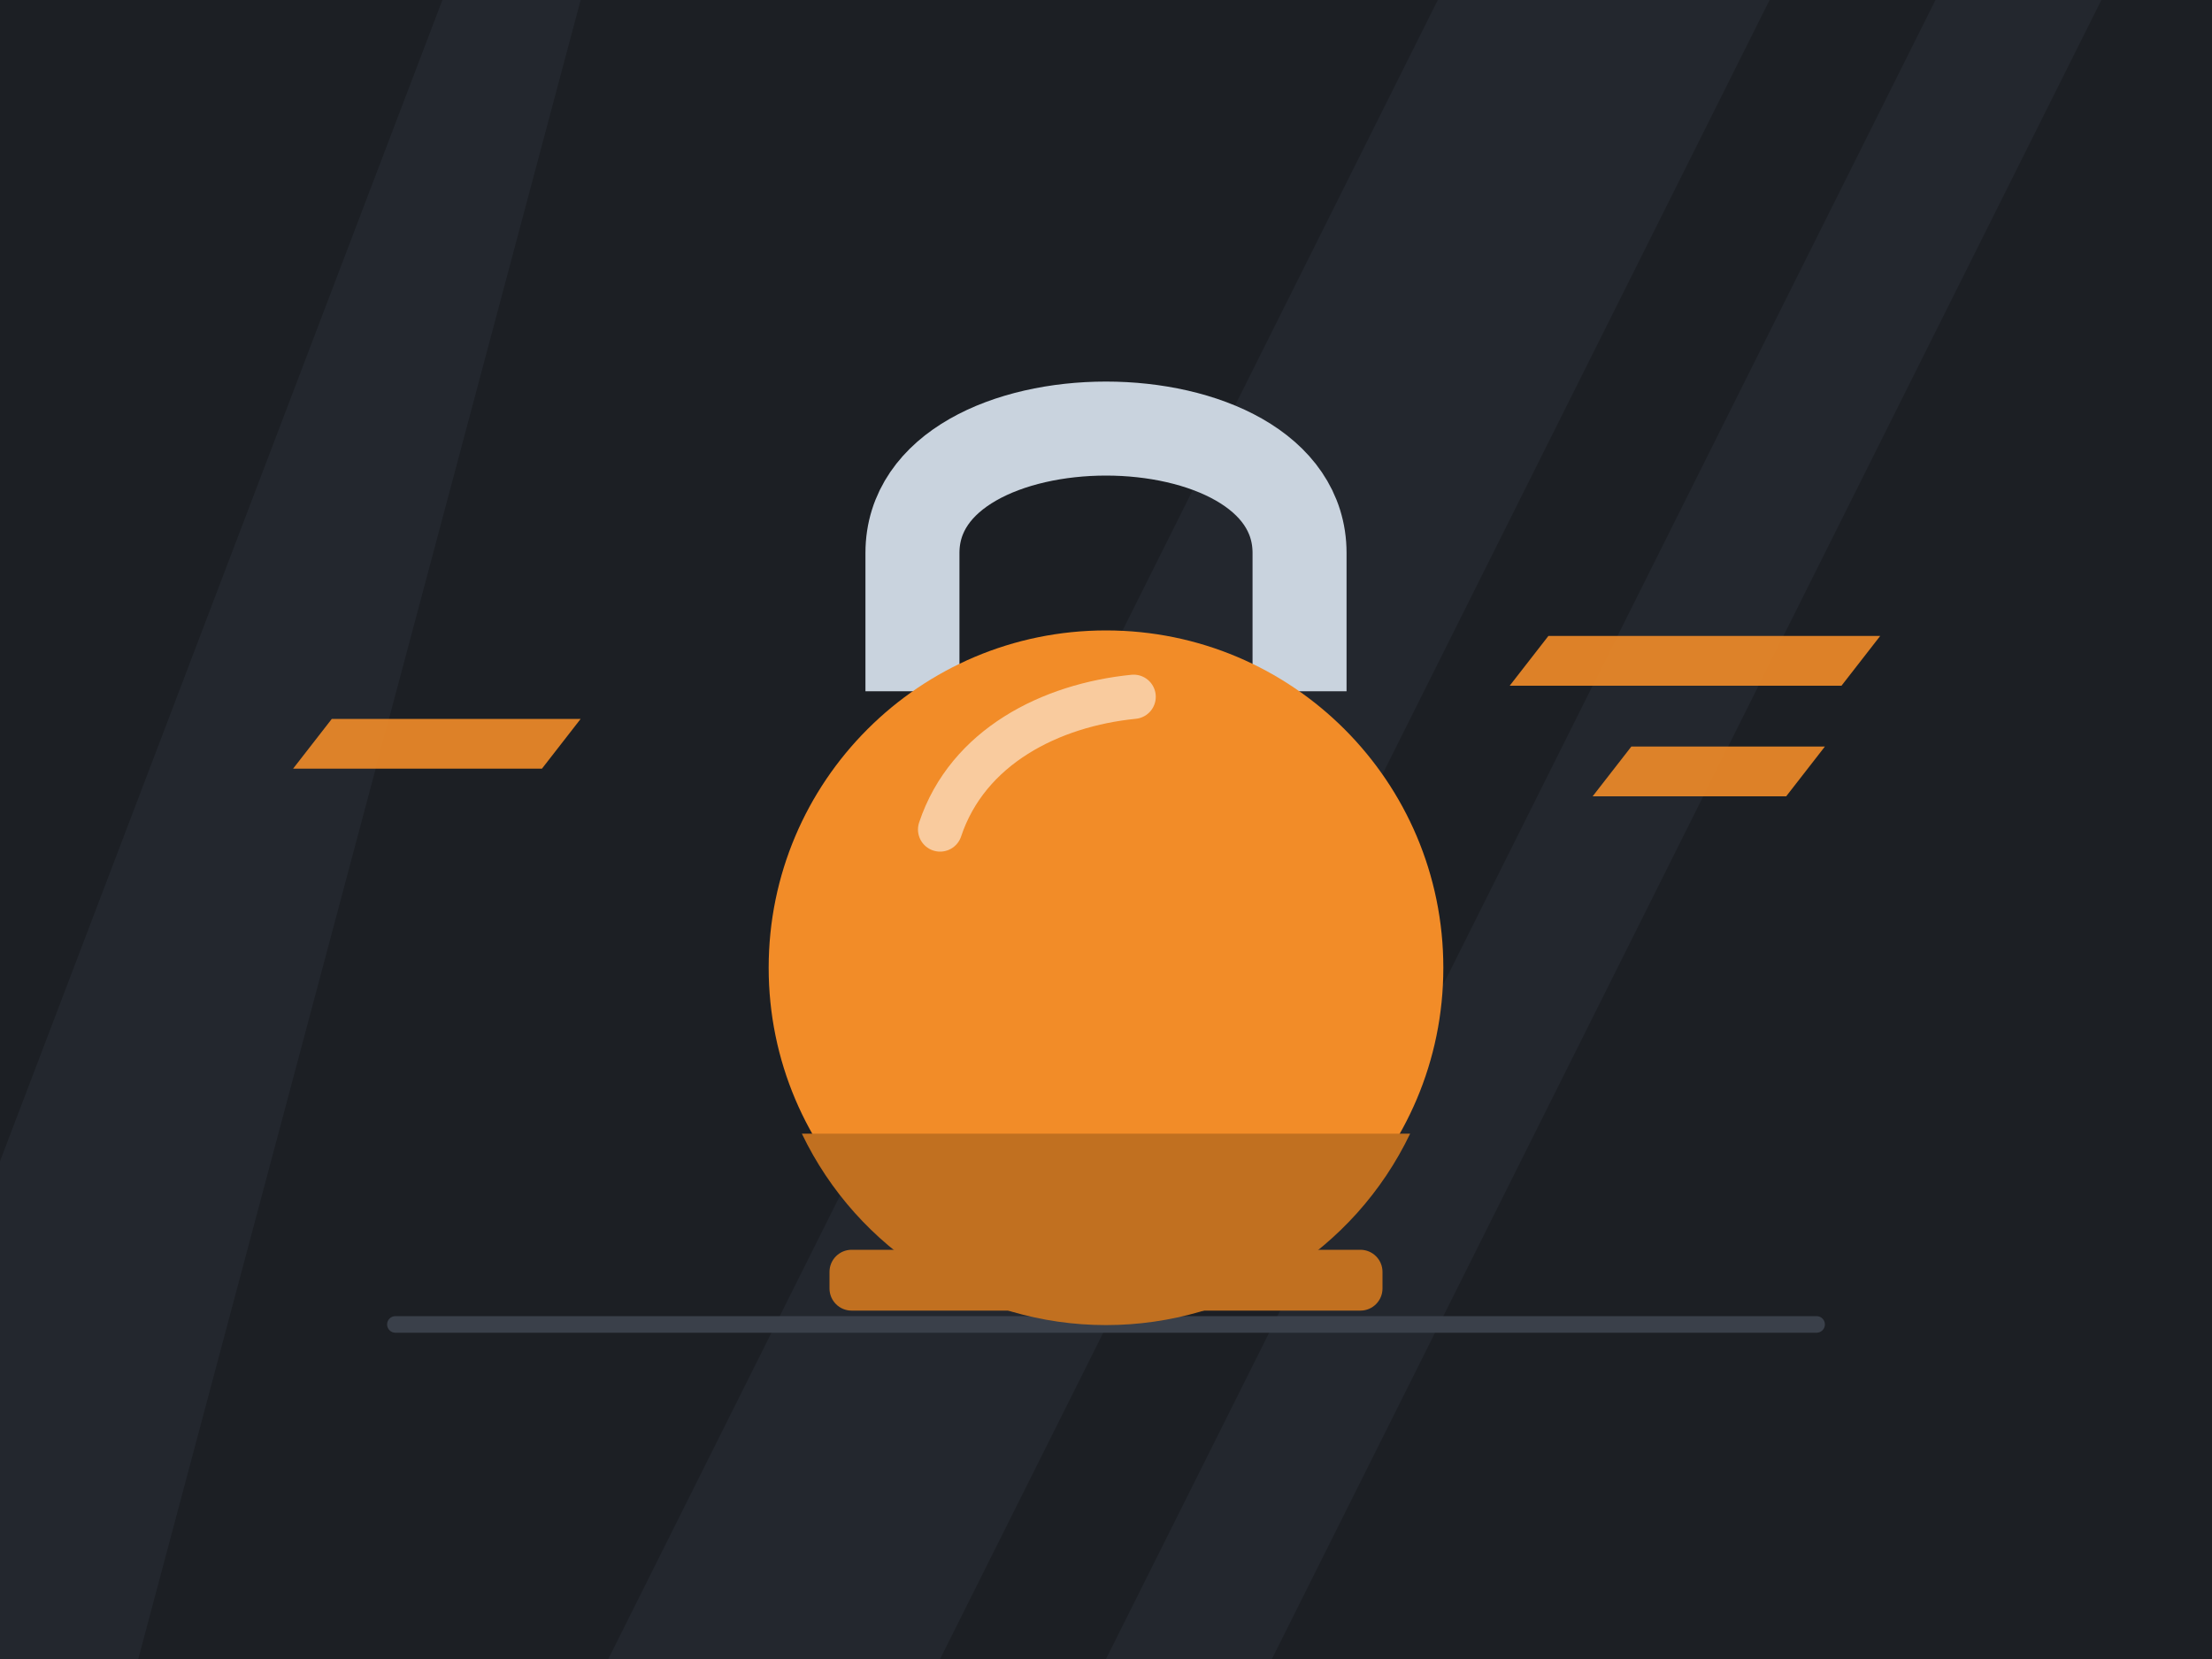
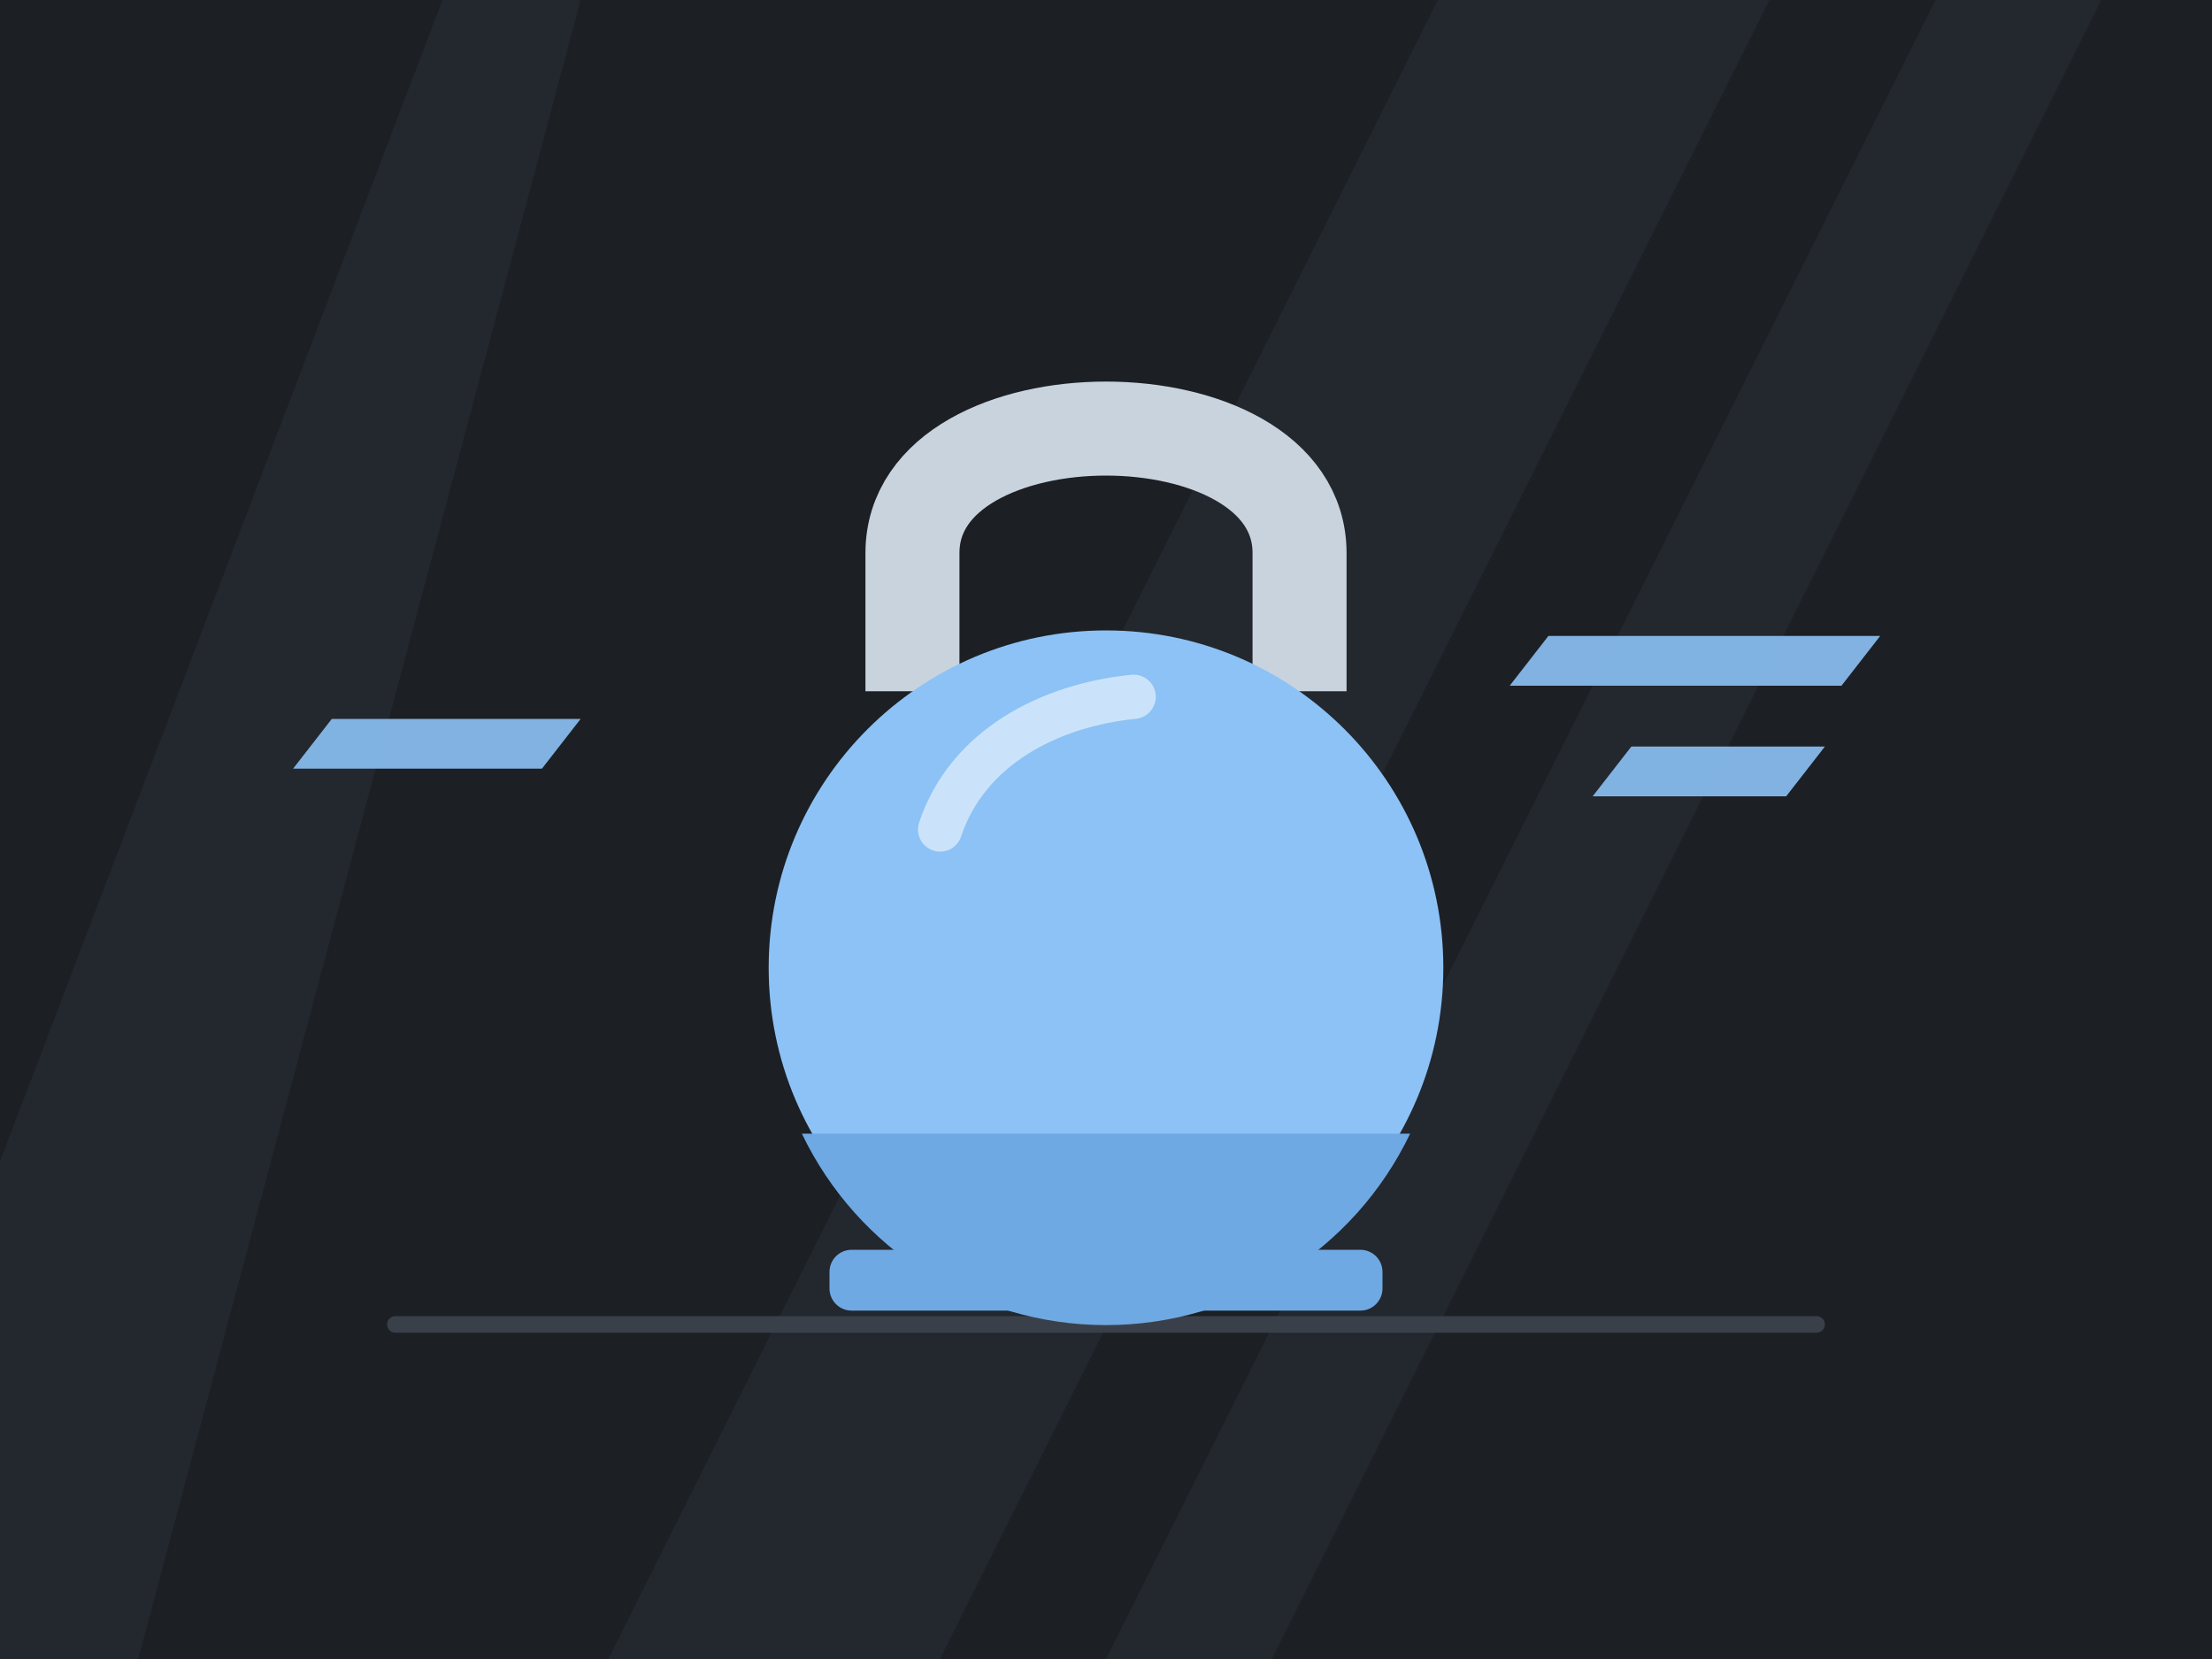
<svg xmlns="http://www.w3.org/2000/svg" viewBox="0 0 800 600">
  <rect width="800" height="600" fill="#1C1F24" />
  <g fill="#23272E">
    <path d="M520 0h120L340 600H220z" />
    <path d="M700 0h60L460 600h-60z" />
    <path d="M0 420L160 0h50L50 600H0z" />
  </g>
  <rect x="140" y="476" width="520" height="6" rx="3" fill="#3A404A" />
  <path d="M330 250V200C330 140 470 140 470 200V250" stroke="#C9D3DE" stroke-width="34" fill="none" />
-   <circle cx="400" cy="350" r="122" fill="#F28C28" />
-   <path d="M290 410A122 122 0 0 0 510 410Z" fill="#C17020" />
-   <rect x="300" y="452" width="200" height="22" rx="8" fill="#C17020" />
+   <circle cx="400" cy="350" r="122" fill="#8CC2F5" />
+   <path d="M290 410A122 122 0 0 0 510 410Z" fill="#6FA9E3" />
+   <rect x="300" y="452" width="200" height="22" rx="8" fill="#6FA9E3" />
  <path d="M340 300C350 270 380 255 410 252" stroke="#fff" stroke-opacity=".55" stroke-width="16" fill="none" stroke-linecap="round" />
-   <g fill="#F28C28" opacity=".9">
+   <g fill="#8CC2F5" opacity=".9">
    <path d="M560 230h120l-14 18H546z" />
    <path d="M590 270h70l-14 18h-70z" />
    <path d="M120 260h90l-14 18h-90z" />
  </g>
</svg>
